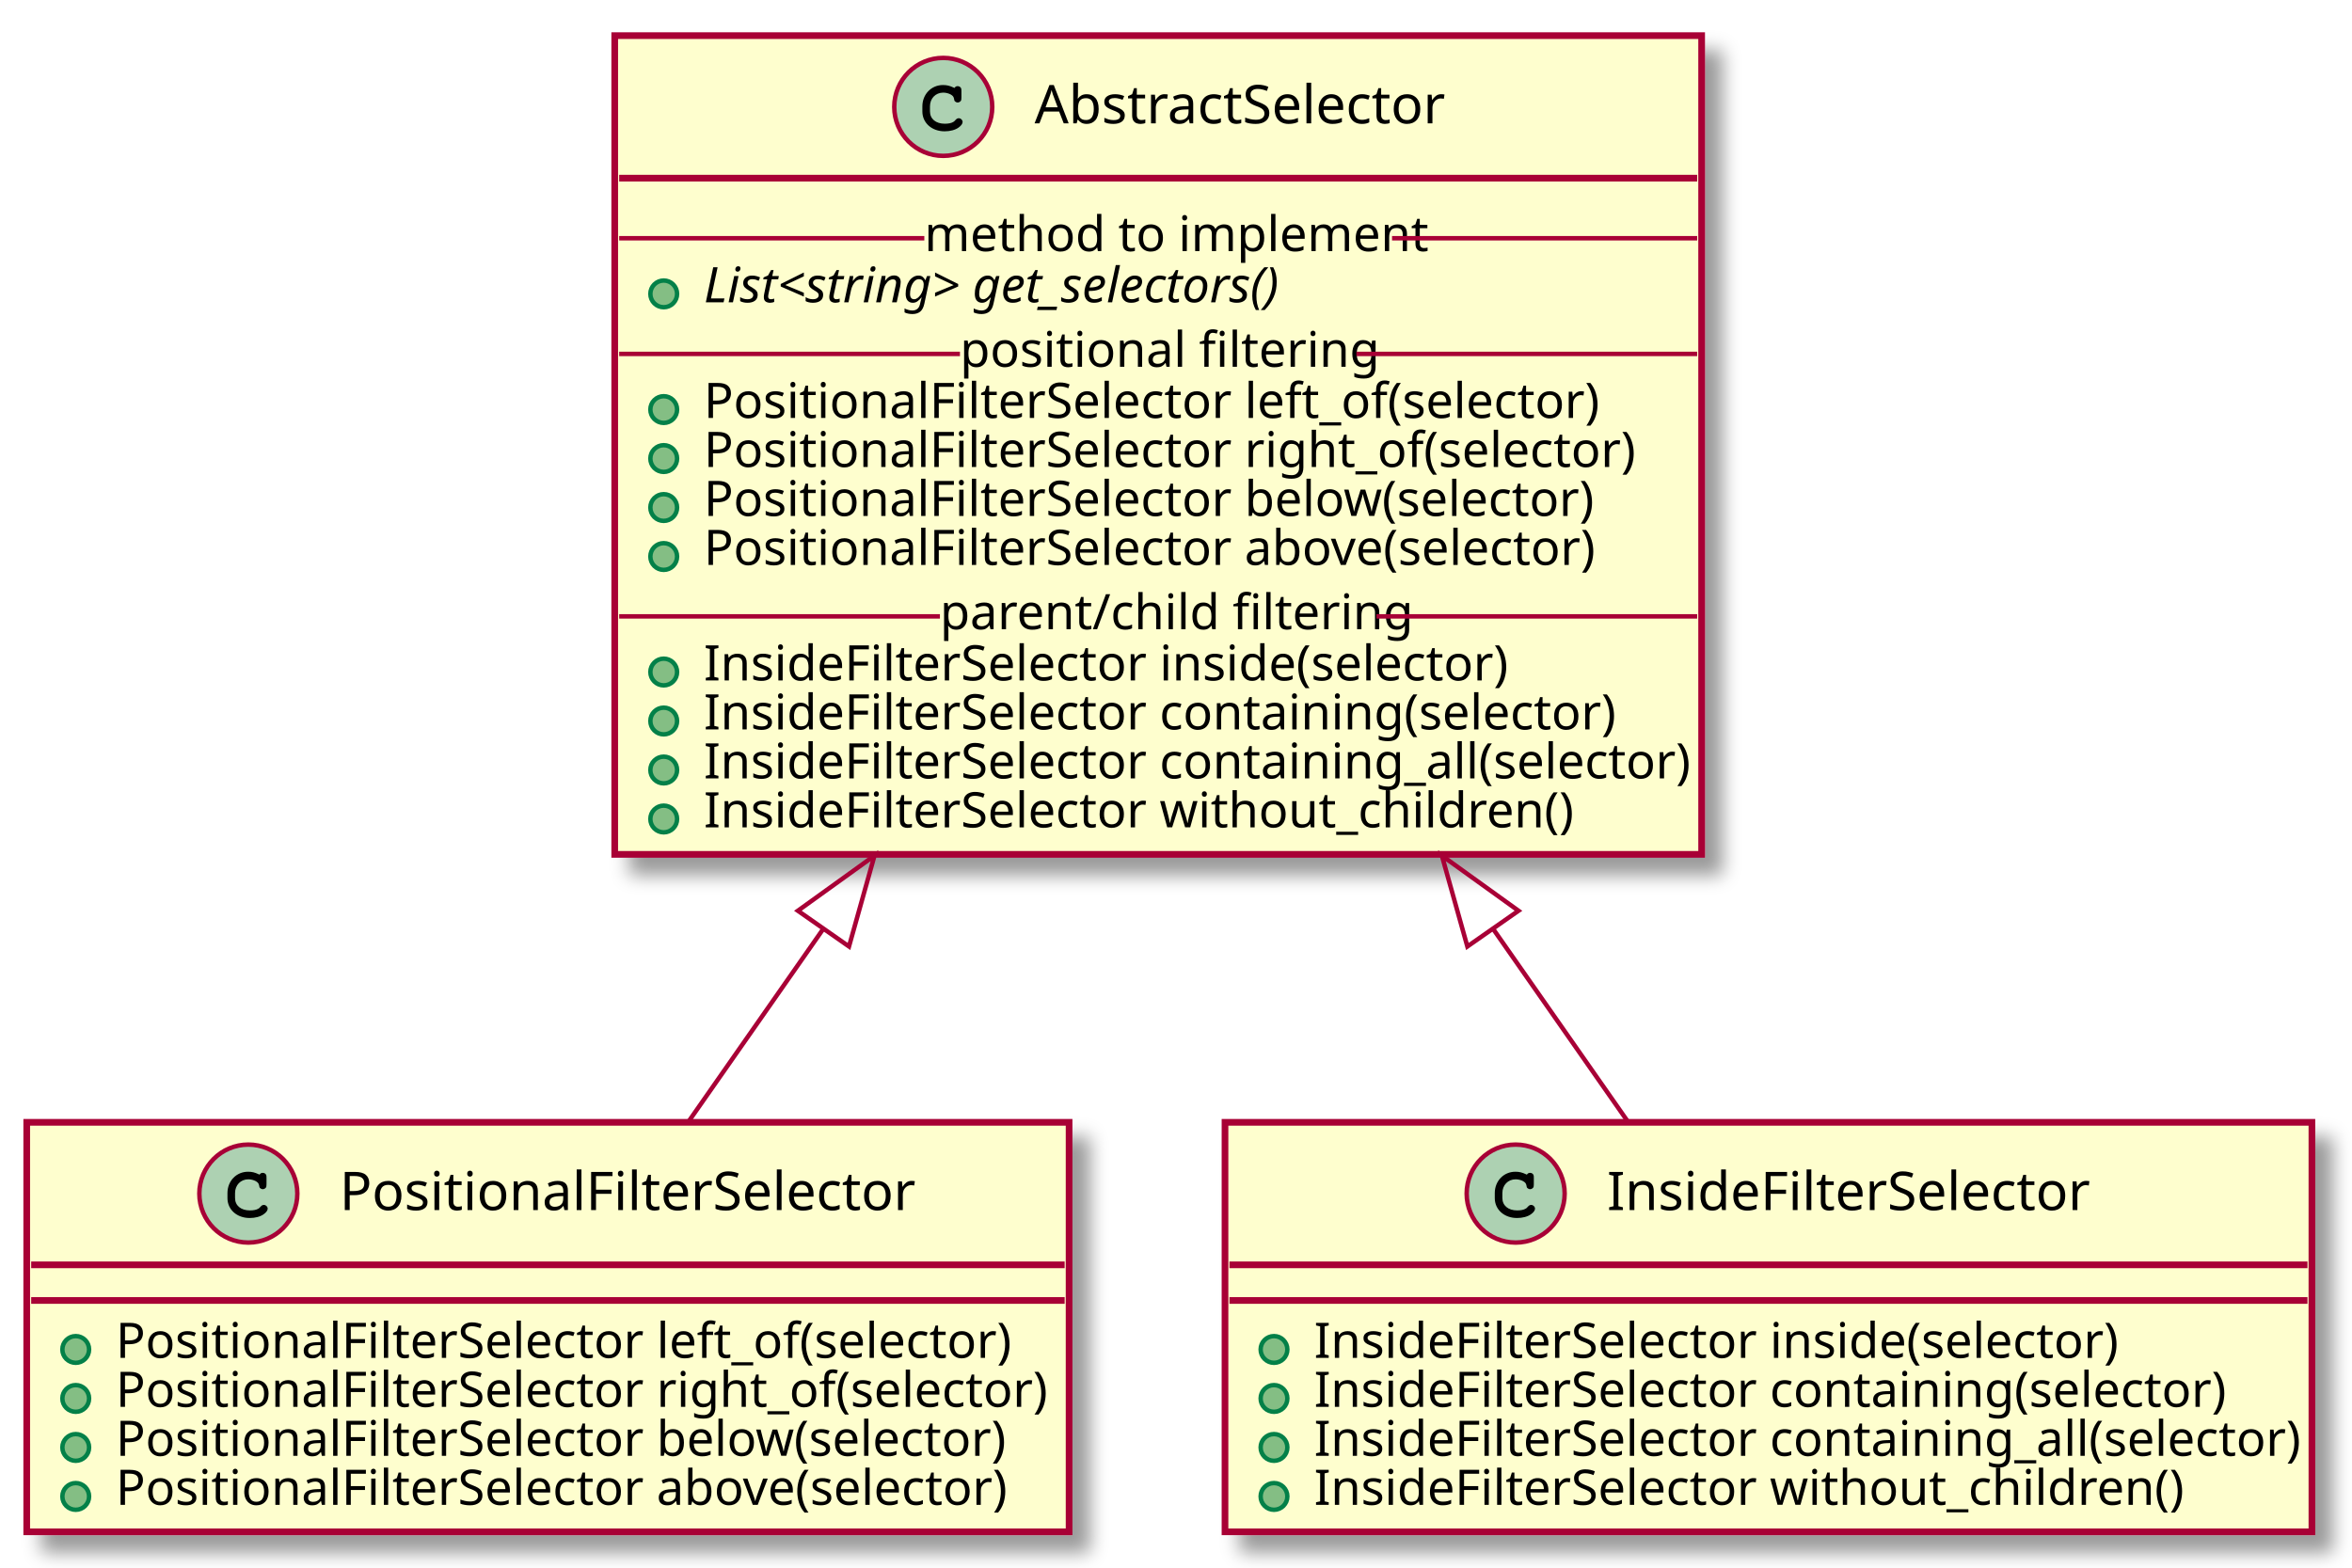
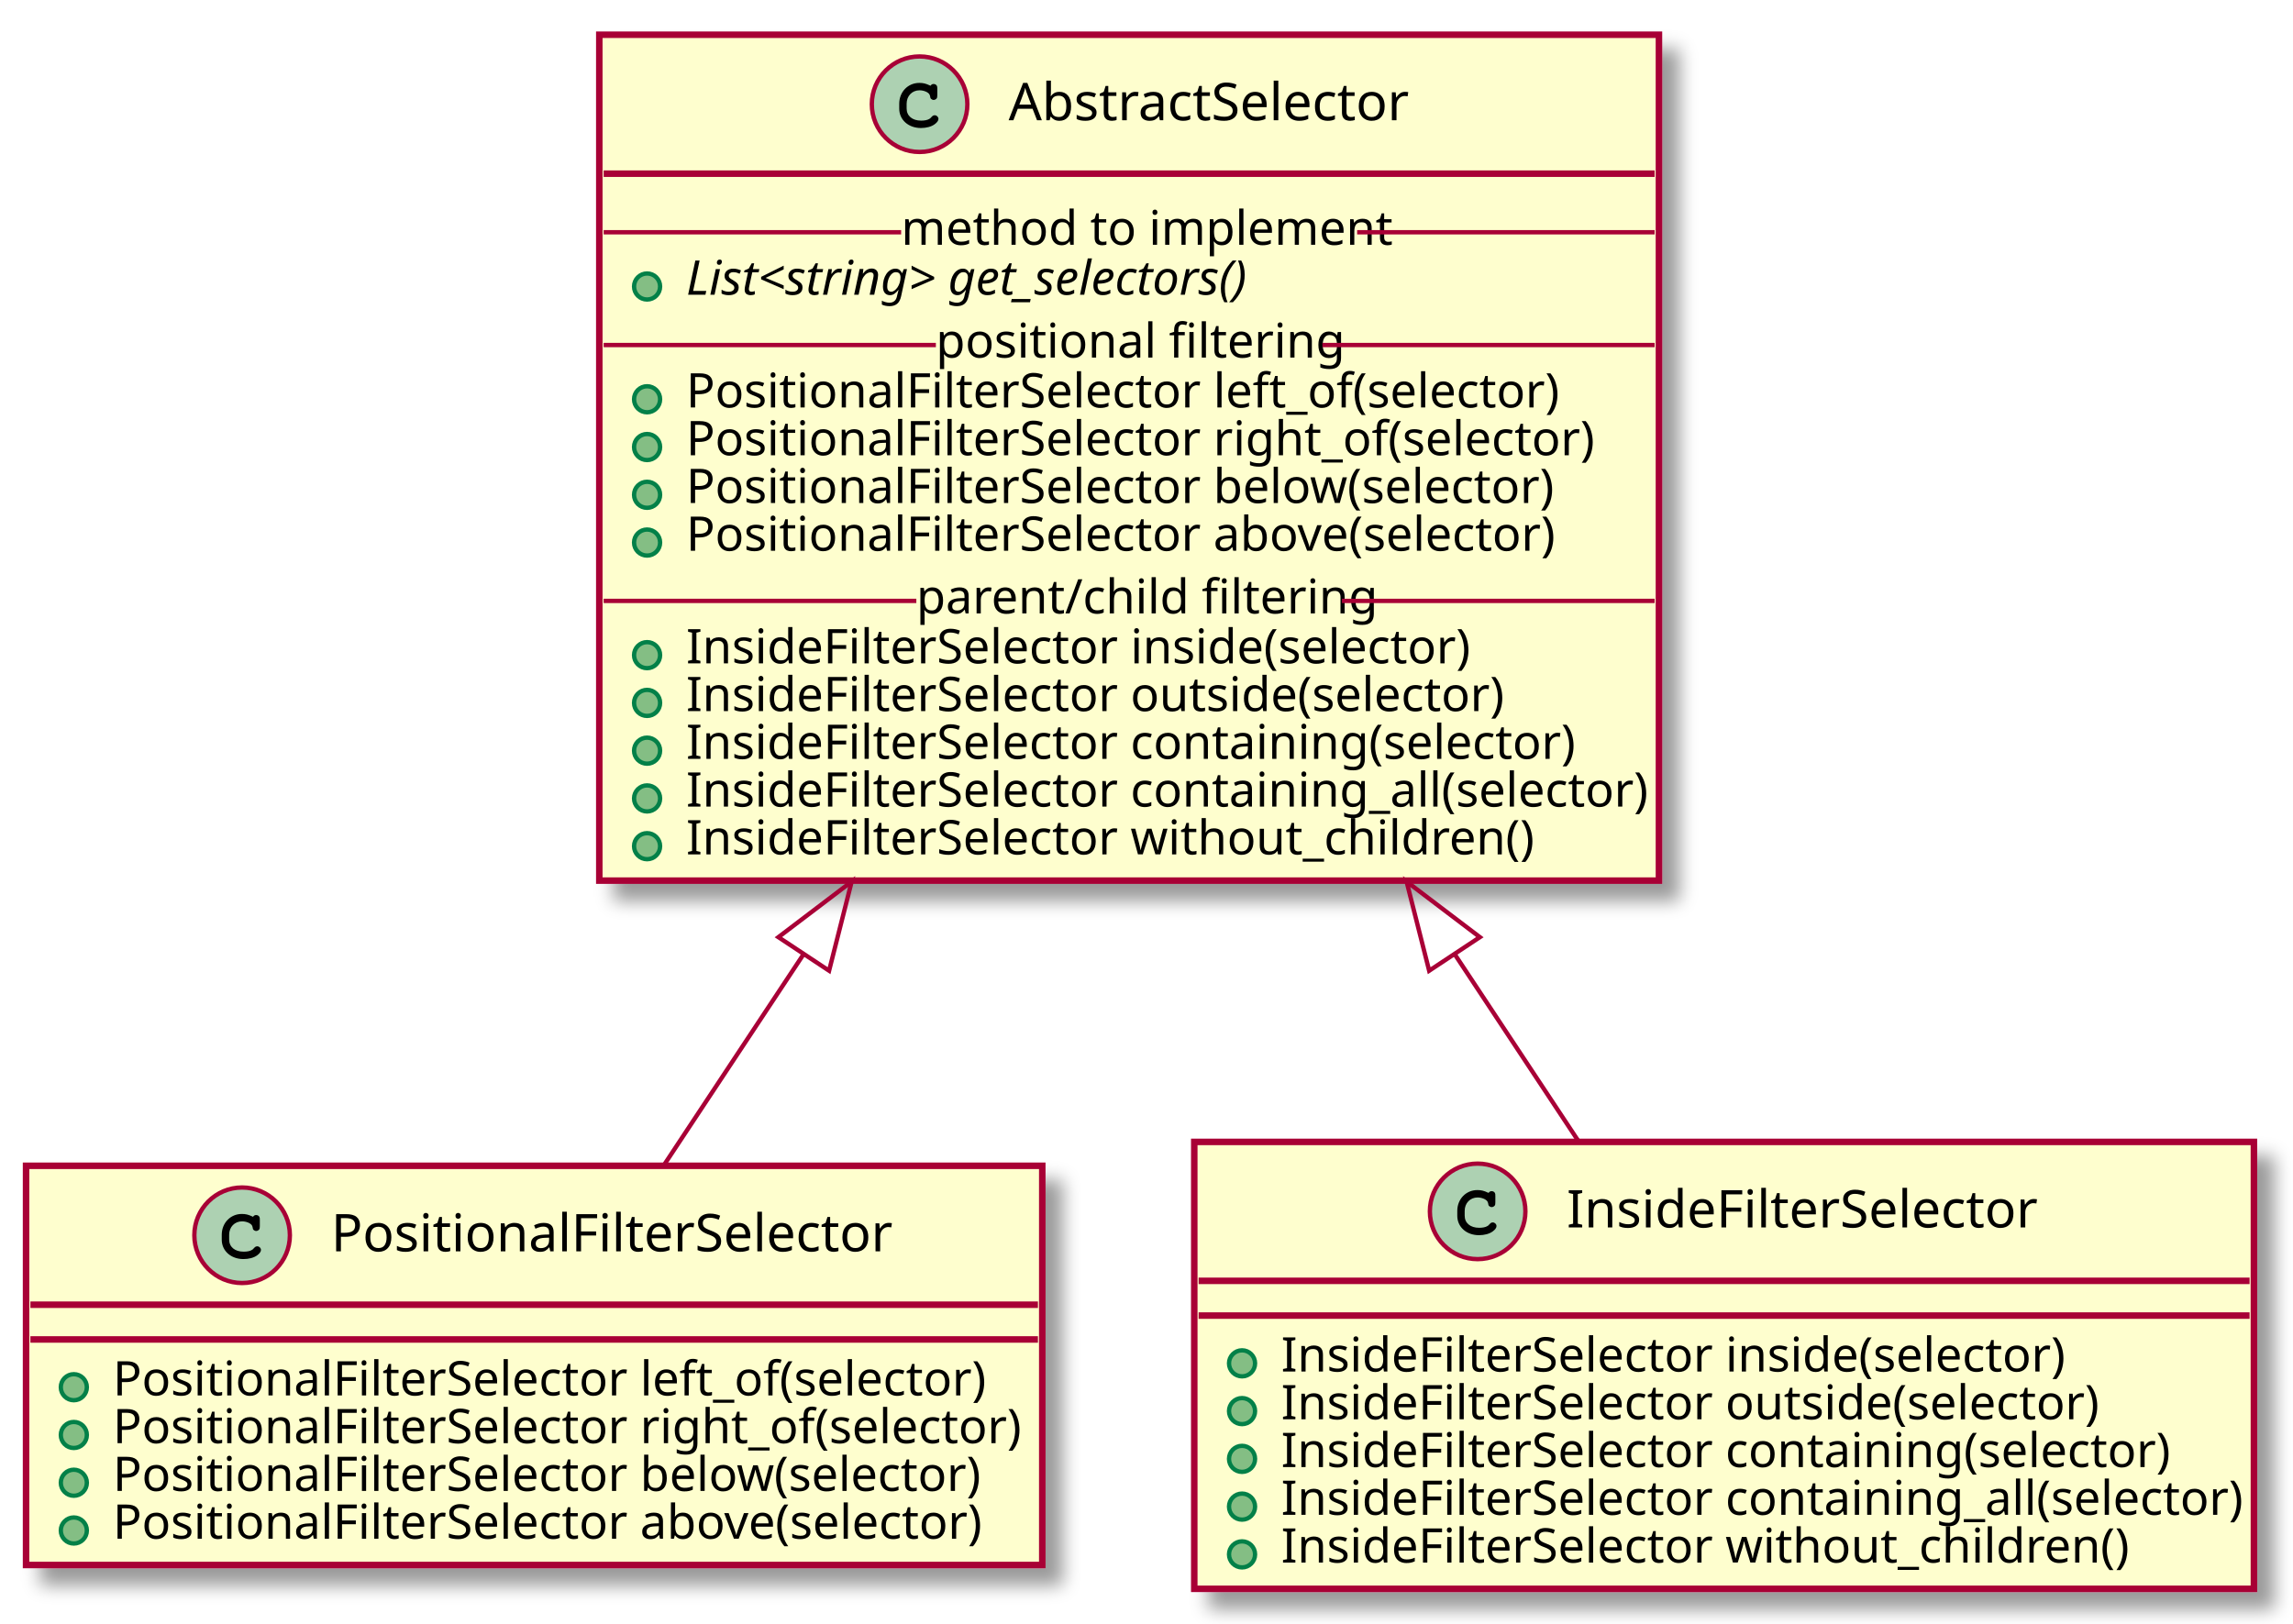
- <svg xmlns="http://www.w3.org/2000/svg" height="352px" style="width:528px;height:352px;" version="1.1" viewBox="0 0 528 352" width="528px">
+ <svg xmlns="http://www.w3.org/2000/svg" height="374px" style="width:528px;height:374px;" version="1.1" viewBox="0 0 528 374" width="528px">
  <defs>
    <filter height="300%" id="f1" width="300%" x="-1" y="-1">
      <feGaussianBlur result="blurOut" stdDeviation="2.0" />
      <feColorMatrix in="blurOut" result="blurOut2" type="matrix" values="0 0 0 0 0 0 0 0 0 0 0 0 0 0 0 0 0 0 .4 0" />
      <feOffset dx="4.0" dy="4.0" in="blurOut2" result="blurOut3" />
      <feBlend in="SourceGraphic" in2="blurOut3" mode="normal" />
    </filter>
  </defs>
  <g>
-     <rect fill="#FEFECE" filter="url(#f1)" height="183.836" style="stroke: #A80036; stroke-width: 1.5;" width="244" x="138" y="8" />
+     <rect fill="#FEFECE" filter="url(#f1)" height="194.822" style="stroke: #A80036; stroke-width: 1.5;" width="244" x="138" y="8" />
    <ellipse cx="211.75" cy="24" fill="#ADD1B2" rx="11" ry="11" style="stroke: #A80036; stroke-width: 1.0;" />
    <path d="M214.094,19.672 L214.266,19.75 C214.484,19.438 214.688,19.344 214.984,19.344 C215.281,19.344 215.562,19.484 215.719,19.75 C215.812,19.906 215.828,20.031 215.828,20.469 L215.828,21.891 C215.828,22.312 215.797,22.5 215.688,22.656 C215.516,22.875 215.25,23.016 214.984,23.016 C214.766,23.016 214.531,22.906 214.391,22.766 C214.25,22.641 214.219,22.516 214.156,22.109 C214.062,21.703 213.891,21.484 213.406,21.203 C212.938,20.953 212.328,20.797 211.75,20.797 C210.016,20.797 208.766,22.109 208.766,23.891 L208.766,24.984 C208.766,26.688 210.062,27.781 212.109,27.781 C212.875,27.781 213.562,27.656 213.984,27.391 C214.172,27.297 214.172,27.297 214.625,26.812 C214.812,26.625 215.016,26.547 215.234,26.547 C215.703,26.547 216.094,26.938 216.094,27.391 C216.094,27.781 215.766,28.234 215.188,28.641 C214.438,29.188 213.281,29.484 212.062,29.484 C209.172,29.484 207.062,27.594 207.062,25.016 L207.062,23.891 C207.062,21.172 209.062,19.094 211.688,19.094 C212.562,19.094 213.156,19.234 214.094,19.672 Z " />
    <text fill="#000000" font-family="sans-serif" font-size="12" lengthAdjust="spacingAndGlyphs" textLength="88" x="232.25" y="27.7">AbstractSelector</text>
    <line style="stroke: #A80036; stroke-width: 1.5;" x1="139" x2="381" y1="40" y2="40" />
    <ellipse cx="149" cy="65.986" fill="#84BE84" rx="3" ry="3" style="stroke: #038048; stroke-width: 1.0;" />
    <text fill="#000000" font-family="sans-serif" font-size="11" font-style="italic" lengthAdjust="spacingAndGlyphs" textLength="132" x="158" y="67.876">List&lt;string&gt; get_selectors()</text>
    <line style="stroke: #A80036; stroke-width: 1.0;" x1="139" x2="207.5" y1="53.493" y2="53.493" />
    <text fill="#000000" font-family="sans-serif" font-size="11" lengthAdjust="spacingAndGlyphs" textLength="105" x="207.5" y="56.382">method to implement</text>
    <line style="stroke: #A80036; stroke-width: 1.0;" x1="312.5" x2="381" y1="53.493" y2="53.493" />
    <ellipse cx="149" cy="91.959" fill="#84BE84" rx="3" ry="3" style="stroke: #038048; stroke-width: 1.0;" />
    <text fill="#000000" font-family="sans-serif" font-size="11" lengthAdjust="spacingAndGlyphs" textLength="201" x="158" y="93.848">PositionalFilterSelector left_of(selector)</text>
    <ellipse cx="149" cy="102.959" fill="#84BE84" rx="3" ry="3" style="stroke: #038048; stroke-width: 1.0;" />
    <text fill="#000000" font-family="sans-serif" font-size="11" lengthAdjust="spacingAndGlyphs" textLength="208" x="158" y="104.848">PositionalFilterSelector right_of(selector)</text>
    <ellipse cx="149" cy="113.959" fill="#84BE84" rx="3" ry="3" style="stroke: #038048; stroke-width: 1.0;" />
    <text fill="#000000" font-family="sans-serif" font-size="11" lengthAdjust="spacingAndGlyphs" textLength="199" x="158" y="115.848">PositionalFilterSelector below(selector)</text>
    <ellipse cx="149" cy="124.959" fill="#84BE84" rx="3" ry="3" style="stroke: #038048; stroke-width: 1.0;" />
    <text fill="#000000" font-family="sans-serif" font-size="11" lengthAdjust="spacingAndGlyphs" textLength="200" x="158" y="126.848">PositionalFilterSelector above(selector)</text>
    <line style="stroke: #A80036; stroke-width: 1.0;" x1="139" x2="215.5" y1="79.466" y2="79.466" />
    <text fill="#000000" font-family="sans-serif" font-size="11" lengthAdjust="spacingAndGlyphs" textLength="89" x="215.5" y="82.355">positional filtering</text>
    <line style="stroke: #A80036; stroke-width: 1.0;" x1="304.5" x2="381" y1="79.466" y2="79.466" />
    <ellipse cx="149" cy="150.891" fill="#84BE84" rx="3" ry="3" style="stroke: #038048; stroke-width: 1.0;" />
    <text fill="#000000" font-family="sans-serif" font-size="11" lengthAdjust="spacingAndGlyphs" textLength="178" x="158" y="152.78">InsideFilterSelector inside(selector)</text>
    <ellipse cx="149" cy="161.891" fill="#84BE84" rx="3" ry="3" style="stroke: #038048; stroke-width: 1.0;" />
-     <text fill="#000000" font-family="sans-serif" font-size="11" lengthAdjust="spacingAndGlyphs" textLength="199" x="158" y="163.78">InsideFilterSelector containing(selector)</text>
+     <text fill="#000000" font-family="sans-serif" font-size="11" lengthAdjust="spacingAndGlyphs" textLength="185" x="158" y="163.78">InsideFilterSelector outside(selector)</text>
    <ellipse cx="149" cy="172.891" fill="#84BE84" rx="3" ry="3" style="stroke: #038048; stroke-width: 1.0;" />
-     <text fill="#000000" font-family="sans-serif" font-size="11" lengthAdjust="spacingAndGlyphs" textLength="218" x="158" y="174.78">InsideFilterSelector containing_all(selector)</text>
+     <text fill="#000000" font-family="sans-serif" font-size="11" lengthAdjust="spacingAndGlyphs" textLength="199" x="158" y="174.78">InsideFilterSelector containing(selector)</text>
    <ellipse cx="149" cy="183.891" fill="#84BE84" rx="3" ry="3" style="stroke: #038048; stroke-width: 1.0;" />
-     <text fill="#000000" font-family="sans-serif" font-size="11" lengthAdjust="spacingAndGlyphs" textLength="192" x="158" y="185.78">InsideFilterSelector without_children()</text>
+     <text fill="#000000" font-family="sans-serif" font-size="11" lengthAdjust="spacingAndGlyphs" textLength="218" x="158" y="185.78">InsideFilterSelector containing_all(selector)</text>
+     <ellipse cx="149" cy="194.891" fill="#84BE84" rx="3" ry="3" style="stroke: #038048; stroke-width: 1.0;" />
+     <text fill="#000000" font-family="sans-serif" font-size="11" lengthAdjust="spacingAndGlyphs" textLength="192" x="158" y="196.78">InsideFilterSelector without_children()</text>
    <line style="stroke: #A80036; stroke-width: 1.0;" x1="139" x2="211" y1="138.398" y2="138.398" />
    <text fill="#000000" font-family="sans-serif" font-size="11" lengthAdjust="spacingAndGlyphs" textLength="98" x="211" y="141.287">parent/child filtering</text>
    <line style="stroke: #A80036; stroke-width: 1.0;" x1="309" x2="381" y1="138.398" y2="138.398" />
-     <rect fill="#FEFECE" filter="url(#f1)" height="91.945" style="stroke: #A80036; stroke-width: 1.5;" width="234" x="6" y="252" />
-     <ellipse cx="55.75" cy="268" fill="#ADD1B2" rx="11" ry="11" style="stroke: #A80036; stroke-width: 1.0;" />
-     <path d="M58.094,263.672 L58.266,263.75 C58.484,263.438 58.688,263.344 58.984,263.344 C59.281,263.344 59.562,263.484 59.719,263.75 C59.812,263.906 59.828,264.031 59.828,264.469 L59.828,265.891 C59.828,266.312 59.797,266.5 59.688,266.656 C59.516,266.875 59.25,267.016 58.984,267.016 C58.766,267.016 58.531,266.906 58.391,266.766 C58.25,266.641 58.219,266.516 58.156,266.109 C58.062,265.703 57.891,265.484 57.406,265.203 C56.938,264.953 56.328,264.797 55.75,264.797 C54.016,264.797 52.766,266.109 52.766,267.891 L52.766,268.984 C52.766,270.688 54.062,271.781 56.109,271.781 C56.875,271.781 57.562,271.656 57.984,271.391 C58.172,271.297 58.172,271.297 58.625,270.812 C58.812,270.625 59.016,270.547 59.234,270.547 C59.703,270.547 60.094,270.938 60.094,271.391 C60.094,271.781 59.766,272.234 59.188,272.641 C58.438,273.188 57.281,273.484 56.062,273.484 C53.172,273.484 51.062,271.594 51.062,269.016 L51.062,267.891 C51.062,265.172 53.062,263.094 55.688,263.094 C56.562,263.094 57.156,263.234 58.094,263.672 Z " />
-     <text fill="#000000" font-family="sans-serif" font-size="12" lengthAdjust="spacingAndGlyphs" textLength="126" x="76.25" y="271.7">PositionalFilterSelector</text>
-     <line style="stroke: #A80036; stroke-width: 1.5;" x1="7" x2="239" y1="284" y2="284" />
-     <line style="stroke: #A80036; stroke-width: 1.5;" x1="7" x2="239" y1="292" y2="292" />
-     <ellipse cx="17" cy="303" fill="#84BE84" rx="3" ry="3" style="stroke: #038048; stroke-width: 1.0;" />
-     <text fill="#000000" font-family="sans-serif" font-size="11" lengthAdjust="spacingAndGlyphs" textLength="201" x="26" y="304.889">PositionalFilterSelector left_of(selector)</text>
-     <ellipse cx="17" cy="314" fill="#84BE84" rx="3" ry="3" style="stroke: #038048; stroke-width: 1.0;" />
-     <text fill="#000000" font-family="sans-serif" font-size="11" lengthAdjust="spacingAndGlyphs" textLength="208" x="26" y="315.889">PositionalFilterSelector right_of(selector)</text>
-     <ellipse cx="17" cy="325" fill="#84BE84" rx="3" ry="3" style="stroke: #038048; stroke-width: 1.0;" />
-     <text fill="#000000" font-family="sans-serif" font-size="11" lengthAdjust="spacingAndGlyphs" textLength="199" x="26" y="326.889">PositionalFilterSelector below(selector)</text>
-     <ellipse cx="17" cy="336" fill="#84BE84" rx="3" ry="3" style="stroke: #038048; stroke-width: 1.0;" />
-     <text fill="#000000" font-family="sans-serif" font-size="11" lengthAdjust="spacingAndGlyphs" textLength="200" x="26" y="337.889">PositionalFilterSelector above(selector)</text>
-     <rect fill="#FEFECE" filter="url(#f1)" height="91.945" style="stroke: #A80036; stroke-width: 1.5;" width="244" x="275" y="252" />
-     <ellipse cx="340.25" cy="268" fill="#ADD1B2" rx="11" ry="11" style="stroke: #A80036; stroke-width: 1.0;" />
-     <path d="M342.594,263.672 L342.766,263.75 C342.984,263.438 343.188,263.344 343.484,263.344 C343.781,263.344 344.062,263.484 344.219,263.75 C344.312,263.906 344.328,264.031 344.328,264.469 L344.328,265.891 C344.328,266.312 344.297,266.5 344.188,266.656 C344.016,266.875 343.75,267.016 343.484,267.016 C343.266,267.016 343.031,266.906 342.891,266.766 C342.75,266.641 342.719,266.516 342.656,266.109 C342.562,265.703 342.391,265.484 341.906,265.203 C341.438,264.953 340.828,264.797 340.25,264.797 C338.516,264.797 337.266,266.109 337.266,267.891 L337.266,268.984 C337.266,270.688 338.562,271.781 340.609,271.781 C341.375,271.781 342.062,271.656 342.484,271.391 C342.672,271.297 342.672,271.297 343.125,270.812 C343.312,270.625 343.516,270.547 343.734,270.547 C344.203,270.547 344.594,270.938 344.594,271.391 C344.594,271.781 344.266,272.234 343.688,272.641 C342.938,273.188 341.781,273.484 340.562,273.484 C337.672,273.484 335.562,271.594 335.562,269.016 L335.562,267.891 C335.562,265.172 337.562,263.094 340.188,263.094 C341.062,263.094 341.656,263.234 342.594,263.672 Z " />
-     <text fill="#000000" font-family="sans-serif" font-size="12" lengthAdjust="spacingAndGlyphs" textLength="105" x="360.75" y="271.7">InsideFilterSelector</text>
-     <line style="stroke: #A80036; stroke-width: 1.5;" x1="276" x2="518" y1="284" y2="284" />
-     <line style="stroke: #A80036; stroke-width: 1.5;" x1="276" x2="518" y1="292" y2="292" />
-     <ellipse cx="286" cy="303" fill="#84BE84" rx="3" ry="3" style="stroke: #038048; stroke-width: 1.0;" />
-     <text fill="#000000" font-family="sans-serif" font-size="11" lengthAdjust="spacingAndGlyphs" textLength="178" x="295" y="304.889">InsideFilterSelector inside(selector)</text>
+     <rect fill="#FEFECE" filter="url(#f1)" height="91.945" style="stroke: #A80036; stroke-width: 1.5;" width="234" x="6" y="268.5" />
+     <ellipse cx="55.75" cy="284.5" fill="#ADD1B2" rx="11" ry="11" style="stroke: #A80036; stroke-width: 1.0;" />
+     <path d="M58.094,280.172 L58.266,280.25 C58.484,279.938 58.688,279.844 58.984,279.844 C59.281,279.844 59.562,279.984 59.719,280.25 C59.812,280.406 59.828,280.531 59.828,280.969 L59.828,282.391 C59.828,282.812 59.797,283 59.688,283.156 C59.516,283.375 59.25,283.516 58.984,283.516 C58.766,283.516 58.531,283.406 58.391,283.266 C58.25,283.141 58.219,283.016 58.156,282.609 C58.062,282.203 57.891,281.984 57.406,281.703 C56.938,281.453 56.328,281.297 55.75,281.297 C54.016,281.297 52.766,282.609 52.766,284.391 L52.766,285.484 C52.766,287.188 54.062,288.281 56.109,288.281 C56.875,288.281 57.562,288.156 57.984,287.891 C58.172,287.797 58.172,287.797 58.625,287.312 C58.812,287.125 59.016,287.047 59.234,287.047 C59.703,287.047 60.094,287.438 60.094,287.891 C60.094,288.281 59.766,288.734 59.188,289.141 C58.438,289.688 57.281,289.984 56.062,289.984 C53.172,289.984 51.062,288.094 51.062,285.516 L51.062,284.391 C51.062,281.672 53.062,279.594 55.688,279.594 C56.562,279.594 57.156,279.734 58.094,280.172 Z " />
+     <text fill="#000000" font-family="sans-serif" font-size="12" lengthAdjust="spacingAndGlyphs" textLength="126" x="76.25" y="288.2">PositionalFilterSelector</text>
+     <line style="stroke: #A80036; stroke-width: 1.5;" x1="7" x2="239" y1="300.5" y2="300.5" />
+     <line style="stroke: #A80036; stroke-width: 1.5;" x1="7" x2="239" y1="308.5" y2="308.5" />
+     <ellipse cx="17" cy="319.5" fill="#84BE84" rx="3" ry="3" style="stroke: #038048; stroke-width: 1.0;" />
+     <text fill="#000000" font-family="sans-serif" font-size="11" lengthAdjust="spacingAndGlyphs" textLength="201" x="26" y="321.389">PositionalFilterSelector left_of(selector)</text>
+     <ellipse cx="17" cy="330.5" fill="#84BE84" rx="3" ry="3" style="stroke: #038048; stroke-width: 1.0;" />
+     <text fill="#000000" font-family="sans-serif" font-size="11" lengthAdjust="spacingAndGlyphs" textLength="208" x="26" y="332.389">PositionalFilterSelector right_of(selector)</text>
+     <ellipse cx="17" cy="341.5" fill="#84BE84" rx="3" ry="3" style="stroke: #038048; stroke-width: 1.0;" />
+     <text fill="#000000" font-family="sans-serif" font-size="11" lengthAdjust="spacingAndGlyphs" textLength="199" x="26" y="343.389">PositionalFilterSelector below(selector)</text>
+     <ellipse cx="17" cy="352.5" fill="#84BE84" rx="3" ry="3" style="stroke: #038048; stroke-width: 1.0;" />
+     <text fill="#000000" font-family="sans-serif" font-size="11" lengthAdjust="spacingAndGlyphs" textLength="200" x="26" y="354.389">PositionalFilterSelector above(selector)</text>
+     <rect fill="#FEFECE" filter="url(#f1)" height="102.932" style="stroke: #A80036; stroke-width: 1.5;" width="244" x="275" y="263" />
+     <ellipse cx="340.25" cy="279" fill="#ADD1B2" rx="11" ry="11" style="stroke: #A80036; stroke-width: 1.0;" />
+     <path d="M342.594,274.672 L342.766,274.75 C342.984,274.438 343.188,274.344 343.484,274.344 C343.781,274.344 344.062,274.484 344.219,274.75 C344.312,274.906 344.328,275.031 344.328,275.469 L344.328,276.891 C344.328,277.312 344.297,277.5 344.188,277.656 C344.016,277.875 343.75,278.016 343.484,278.016 C343.266,278.016 343.031,277.906 342.891,277.766 C342.75,277.641 342.719,277.516 342.656,277.109 C342.562,276.703 342.391,276.484 341.906,276.203 C341.438,275.953 340.828,275.797 340.25,275.797 C338.516,275.797 337.266,277.109 337.266,278.891 L337.266,279.984 C337.266,281.688 338.562,282.781 340.609,282.781 C341.375,282.781 342.062,282.656 342.484,282.391 C342.672,282.297 342.672,282.297 343.125,281.812 C343.312,281.625 343.516,281.547 343.734,281.547 C344.203,281.547 344.594,281.938 344.594,282.391 C344.594,282.781 344.266,283.234 343.688,283.641 C342.938,284.188 341.781,284.484 340.562,284.484 C337.672,284.484 335.562,282.594 335.562,280.016 L335.562,278.891 C335.562,276.172 337.562,274.094 340.188,274.094 C341.062,274.094 341.656,274.234 342.594,274.672 Z " />
+     <text fill="#000000" font-family="sans-serif" font-size="12" lengthAdjust="spacingAndGlyphs" textLength="105" x="360.75" y="282.7">InsideFilterSelector</text>
+     <line style="stroke: #A80036; stroke-width: 1.5;" x1="276" x2="518" y1="295" y2="295" />
+     <line style="stroke: #A80036; stroke-width: 1.5;" x1="276" x2="518" y1="303" y2="303" />
    <ellipse cx="286" cy="314" fill="#84BE84" rx="3" ry="3" style="stroke: #038048; stroke-width: 1.0;" />
-     <text fill="#000000" font-family="sans-serif" font-size="11" lengthAdjust="spacingAndGlyphs" textLength="199" x="295" y="315.889">InsideFilterSelector containing(selector)</text>
+     <text fill="#000000" font-family="sans-serif" font-size="11" lengthAdjust="spacingAndGlyphs" textLength="178" x="295" y="315.889">InsideFilterSelector inside(selector)</text>
    <ellipse cx="286" cy="325" fill="#84BE84" rx="3" ry="3" style="stroke: #038048; stroke-width: 1.0;" />
-     <text fill="#000000" font-family="sans-serif" font-size="11" lengthAdjust="spacingAndGlyphs" textLength="218" x="295" y="326.889">InsideFilterSelector containing_all(selector)</text>
+     <text fill="#000000" font-family="sans-serif" font-size="11" lengthAdjust="spacingAndGlyphs" textLength="185" x="295" y="326.889">InsideFilterSelector outside(selector)</text>
    <ellipse cx="286" cy="336" fill="#84BE84" rx="3" ry="3" style="stroke: #038048; stroke-width: 1.0;" />
-     <text fill="#000000" font-family="sans-serif" font-size="11" lengthAdjust="spacingAndGlyphs" textLength="192" x="295" y="337.889">InsideFilterSelector without_children()</text>
-     <path d="M184.719,208.702 C174.068,223.939 163.639,238.86 154.474,251.972 " fill="none" style="stroke: #A80036; stroke-width: 1.0;" />
-     <polygon fill="none" points="179.117,204.497,196.313,192.114,190.592,212.517,179.117,204.497" style="stroke: #A80036; stroke-width: 1.0;" />
-     <path d="M335.281,208.702 C345.932,223.939 356.361,238.86 365.526,251.972 " fill="none" style="stroke: #A80036; stroke-width: 1.0;" />
-     <polygon fill="none" points="329.408,212.517,323.687,192.114,340.883,204.497,329.408,212.517" style="stroke: #A80036; stroke-width: 1.0;" />
+     <text fill="#000000" font-family="sans-serif" font-size="11" lengthAdjust="spacingAndGlyphs" textLength="199" x="295" y="337.889">InsideFilterSelector containing(selector)</text>
+     <ellipse cx="286" cy="347" fill="#84BE84" rx="3" ry="3" style="stroke: #038048; stroke-width: 1.0;" />
+     <text fill="#000000" font-family="sans-serif" font-size="11" lengthAdjust="spacingAndGlyphs" textLength="218" x="295" y="348.889">InsideFilterSelector containing_all(selector)</text>
+     <ellipse cx="286" cy="358" fill="#84BE84" rx="3" ry="3" style="stroke: #038048; stroke-width: 1.0;" />
+     <text fill="#000000" font-family="sans-serif" font-size="11" lengthAdjust="spacingAndGlyphs" textLength="192" x="295" y="359.889">InsideFilterSelector without_children()</text>
+     <path d="M184.978,219.855 C173.641,236.984 162.545,253.75 152.946,268.253 " fill="none" style="stroke: #A80036; stroke-width: 1.0;" />
+     <polygon fill="none" points="179.237,215.845,196.113,203.031,190.912,223.572,179.237,215.845" style="stroke: #A80036; stroke-width: 1.0;" />
+     <path d="M335.114,219.993 C345.026,234.971 354.753,249.667 363.452,262.81 " fill="none" style="stroke: #A80036; stroke-width: 1.0;" />
+     <polygon fill="none" points="329.088,223.572,323.887,203.031,340.763,215.845,329.088,223.572" style="stroke: #A80036; stroke-width: 1.0;" />
  </g>
</svg>
